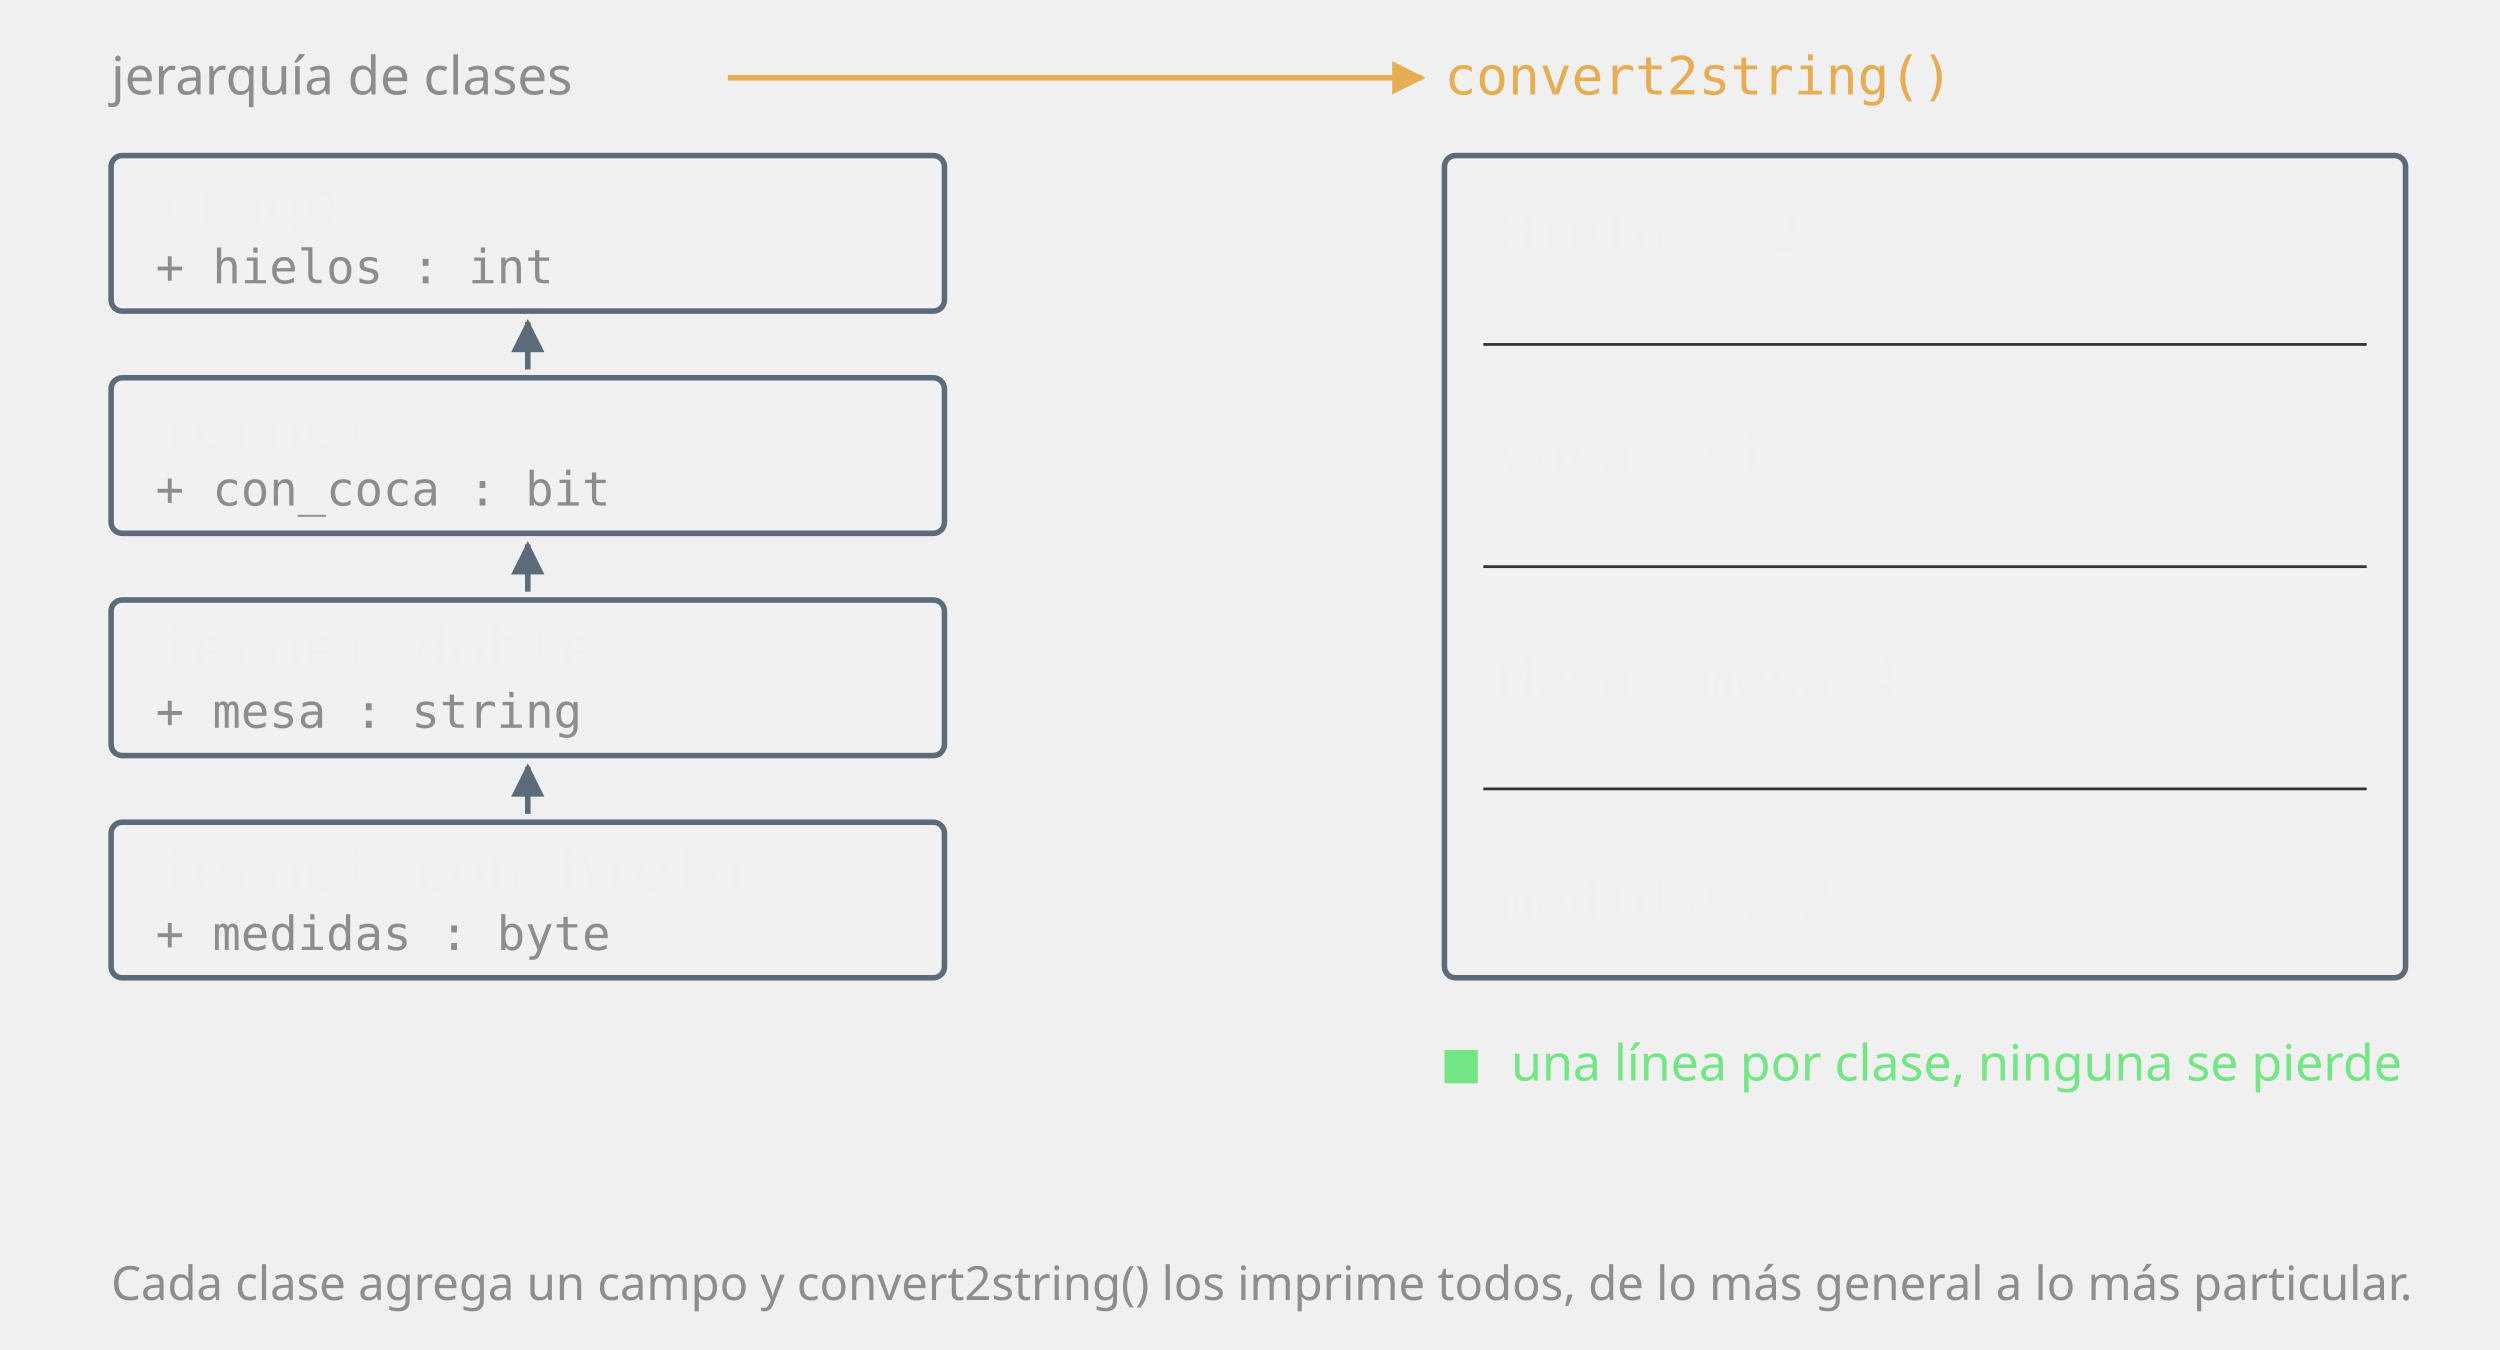
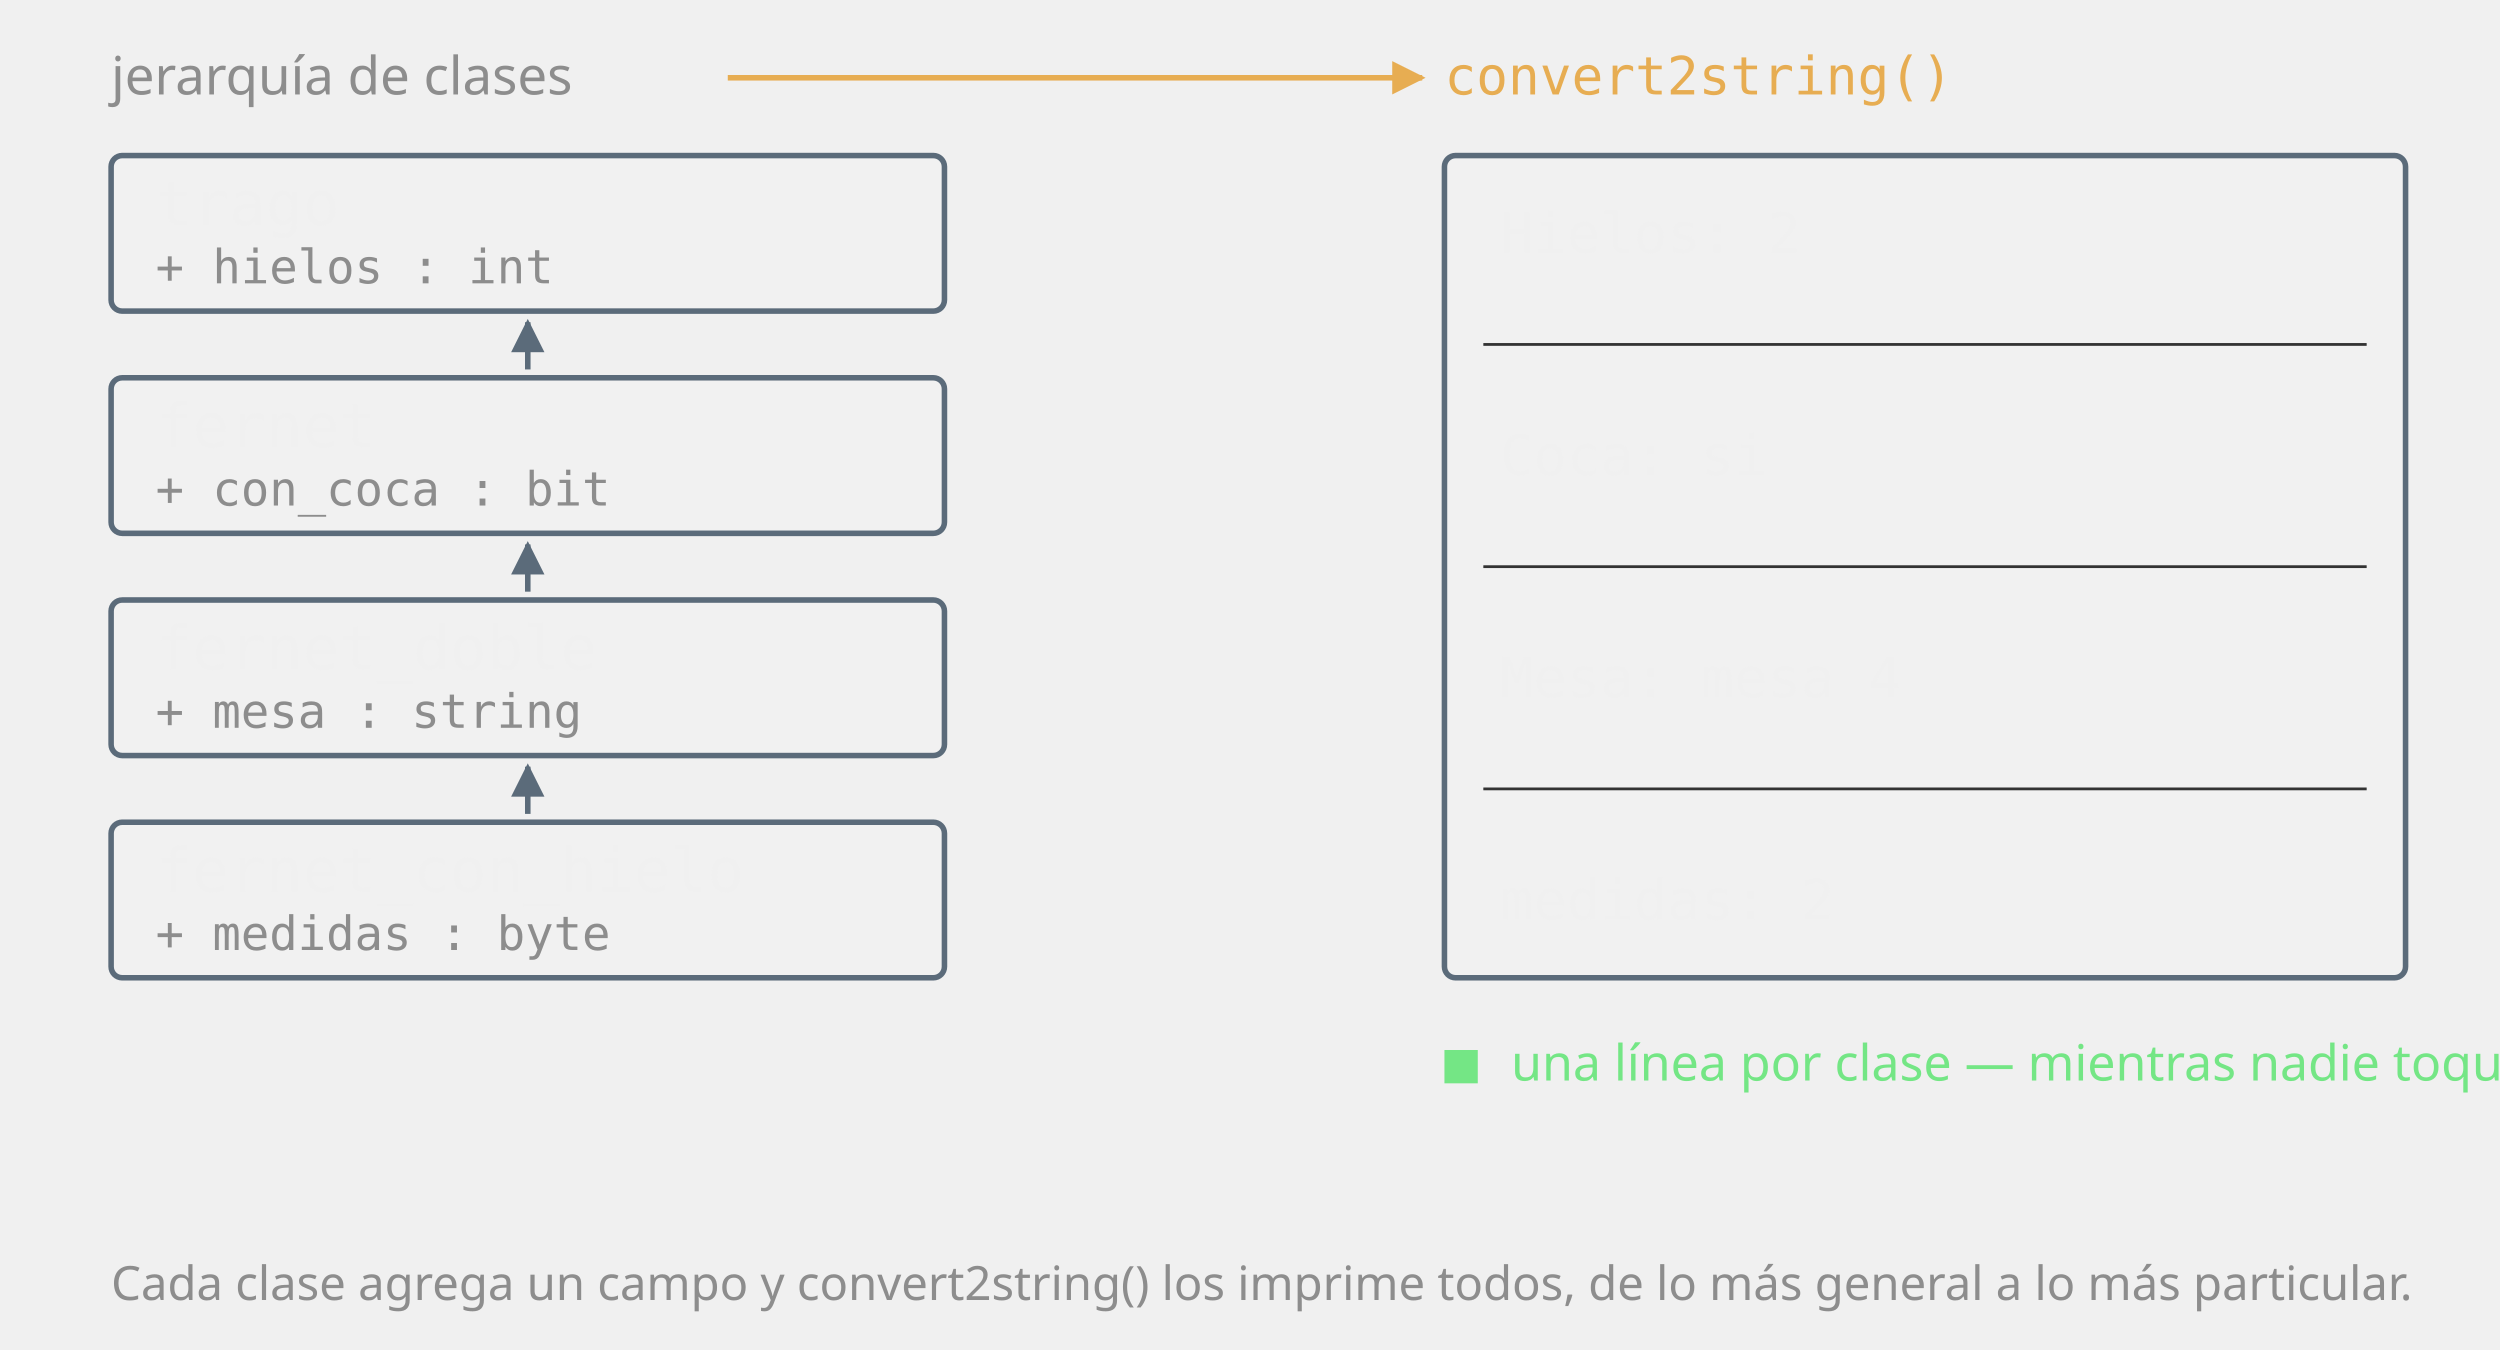
<svg xmlns="http://www.w3.org/2000/svg" viewBox="0 0 900 486" font-family="IBM Plex Sans, system-ui, sans-serif">
  <defs>
    <marker id="a" viewBox="0 0 10 10" refX="9" refY="5" markerWidth="6" markerHeight="6" orient="auto-start-reverse">
      <path d="M0,0 L10,5 L0,10 z" fill="#5b6b7a" />
    </marker>
    <marker id="a-acc" viewBox="0 0 10 10" refX="9" refY="5" markerWidth="6" markerHeight="6" orient="auto-start-reverse">
      <path d="M0,0 L10,5 L0,10 z" fill="#e7ad52" />
    </marker>
  </defs>
  <text x="40" y="34" fill="#8d8d8d" font-size="19">jerarquía de clases</text>
  <path d="M262,28 H512" fill="none" stroke="#e7ad52" stroke-width="2" marker-end="url(#a-acc)" />
  <text x="520" y="34" fill="#e7ad52" font-size="19" font-family="IBM Plex Mono, ui-monospace, monospace">convert2string()</text>
  <rect x="520" y="56" width="346" height="296" rx="4" fill="#ffffff" opacity="0.06" />
  <rect x="520" y="56" width="346" height="296" rx="4" fill="none" stroke="#5b6b7a" stroke-width="2" />
  <path d="M534,124 H852" stroke="#333" stroke-width="1" />
  <path d="M534,204 H852" stroke="#333" stroke-width="1" />
  <path d="M534,284 H852" stroke="#333" stroke-width="1" />
  <text x="540" y="91" fill="#f0f0f0" font-size="20" font-family="IBM Plex Mono, ui-monospace, monospace">Hielos: 2</text>
  <text x="540" y="171" fill="#f0f0f0" font-size="20" font-family="IBM Plex Mono, ui-monospace, monospace">Coca: si</text>
  <text x="540" y="251" fill="#f0f0f0" font-size="20" font-family="IBM Plex Mono, ui-monospace, monospace">Mesa: mesa 4</text>
  <text x="540" y="331" fill="#f0f0f0" font-size="20" font-family="IBM Plex Mono, ui-monospace, monospace">medidas: 2</text>
  <rect x="40" y="56" width="300" height="56" rx="4" fill="#ffffff" opacity="0.06" />
  <rect x="40" y="56" width="300" height="56" rx="4" fill="none" stroke="#5b6b7a" stroke-width="2" />
  <text x="56" y="81" fill="#f0f0f0" font-size="22" font-family="IBM Plex Mono, ui-monospace, monospace">trago</text>
  <text x="56" y="102" fill="#8d8d8d" font-size="17" font-family="IBM Plex Mono, ui-monospace, monospace">+ hielos : int</text>
  <rect x="40" y="136" width="300" height="56" rx="4" fill="#ffffff" opacity="0.06" />
  <rect x="40" y="136" width="300" height="56" rx="4" fill="none" stroke="#5b6b7a" stroke-width="2" />
  <text x="56" y="161" fill="#f0f0f0" font-size="22" font-family="IBM Plex Mono, ui-monospace, monospace">fernet</text>
  <text x="56" y="182" fill="#8d8d8d" font-size="17" font-family="IBM Plex Mono, ui-monospace, monospace">+ con_coca : bit</text>
  <path d="M190,133 V116" fill="none" stroke="#5b6b7a" stroke-width="2" marker-end="url(#a)" />
  <rect x="40" y="216" width="300" height="56" rx="4" fill="#ffffff" opacity="0.06" />
  <rect x="40" y="216" width="300" height="56" rx="4" fill="none" stroke="#5b6b7a" stroke-width="2" />
  <text x="56" y="241" fill="#f0f0f0" font-size="22" font-family="IBM Plex Mono, ui-monospace, monospace">fernet_doble</text>
  <text x="56" y="262" fill="#8d8d8d" font-size="17" font-family="IBM Plex Mono, ui-monospace, monospace">+ mesa : string</text>
  <path d="M190,213 V196" fill="none" stroke="#5b6b7a" stroke-width="2" marker-end="url(#a)" />
  <rect x="40" y="296" width="300" height="56" rx="4" fill="#ffffff" opacity="0.06" />
  <rect x="40" y="296" width="300" height="56" rx="4" fill="none" stroke="#5b6b7a" stroke-width="2" />
  <text x="56" y="321" fill="#f0f0f0" font-size="22" font-family="IBM Plex Mono, ui-monospace, monospace">fernet_con_hielo</text>
  <text x="56" y="342" fill="#8d8d8d" font-size="17" font-family="IBM Plex Mono, ui-monospace, monospace">+ medidas : byte</text>
  <path d="M190,293 V276" fill="none" stroke="#5b6b7a" stroke-width="2" marker-end="url(#a)" />
  <rect x="520" y="378" width="12" height="12" fill="#74e685" />
-   <text x="544" y="389" fill="#74e685" font-size="18">una línea por clase, ninguna se pierde</text>
+   <text x="544" y="389" fill="#74e685" font-size="18">una línea por clase — mientras nadie toque la jerarquía</text>
  <text x="40" y="468" fill="#8d8d8d" font-size="17">Cada clase agrega un campo y convert2string() los imprime todos, de lo más general a lo más particular.</text>
</svg>
